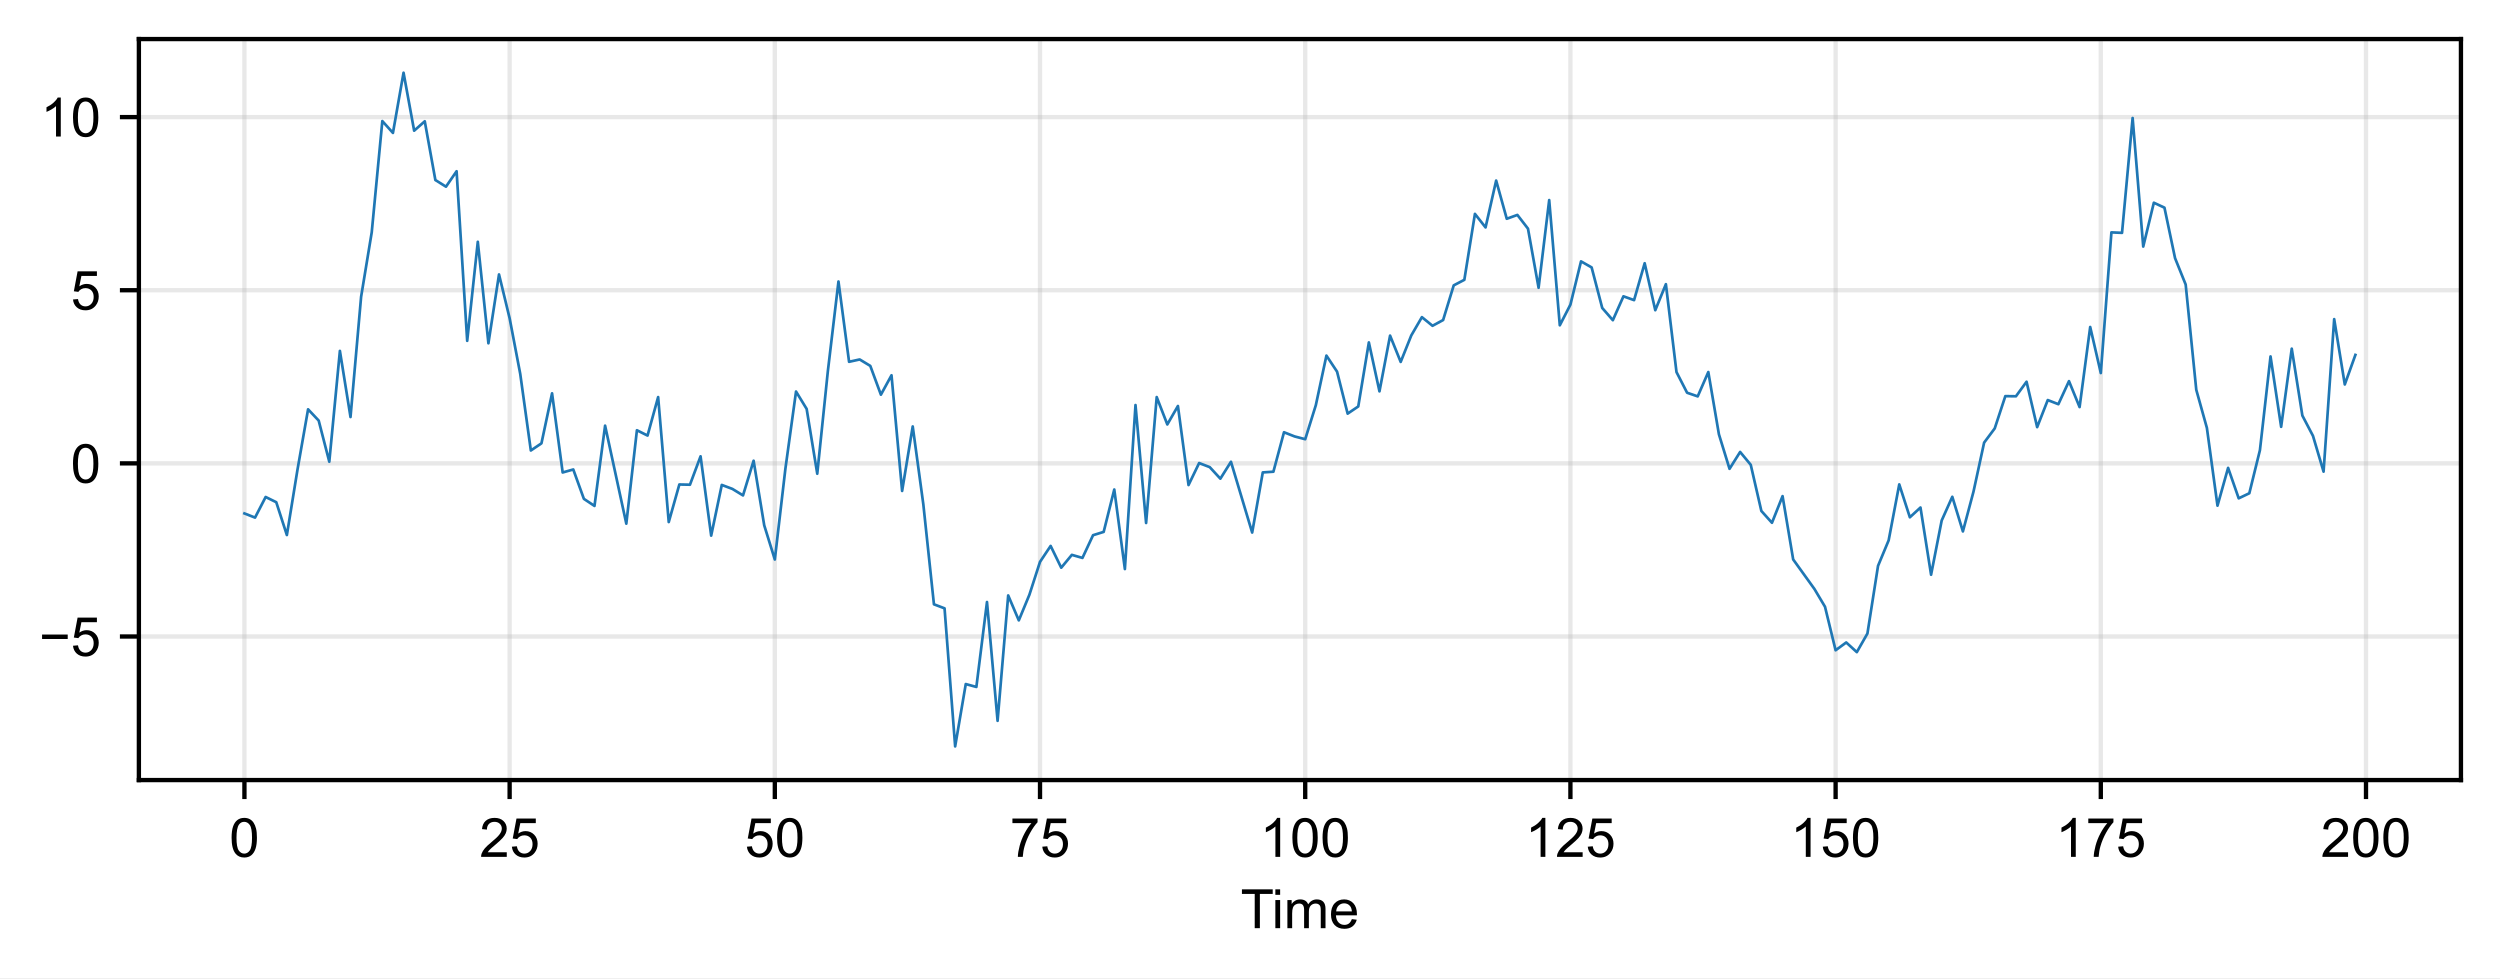
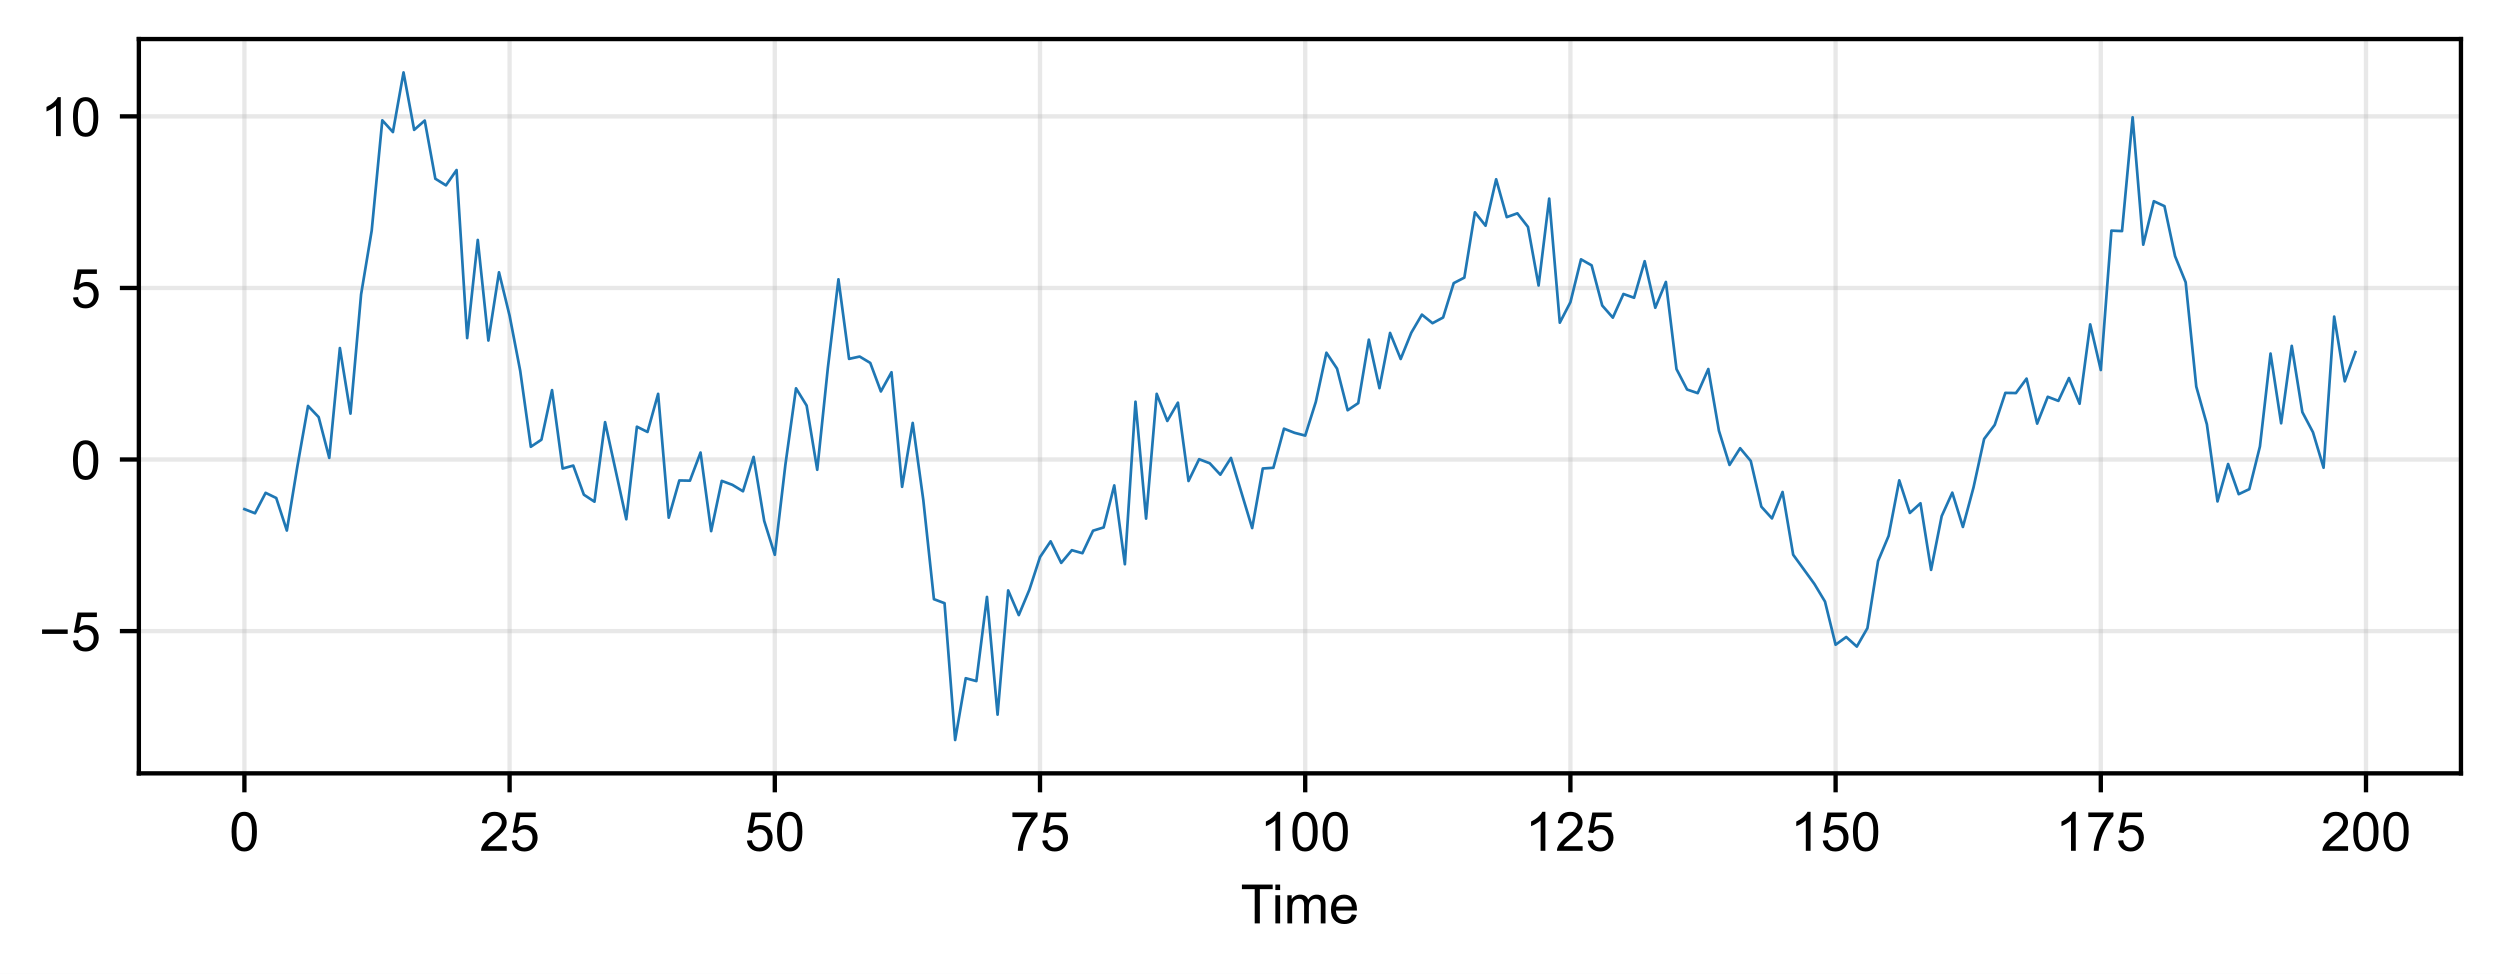
- <svg xmlns="http://www.w3.org/2000/svg" xmlns:xlink="http://www.w3.org/1999/xlink" width="460.858pt" height="180.291pt" viewBox="0 0 460.858 180.291" version="1.1">
+ <svg xmlns="http://www.w3.org/2000/svg" xmlns:xlink="http://www.w3.org/1999/xlink" width="460.952pt" height="179.561pt" viewBox="0 0 460.952 179.561" version="1.1">
  <defs>
    <style type="text/css">*{stroke-linejoin: round; stroke-linecap: butt}</style>
  </defs>
  <g id="figure_1">
    <g id="patch_1">
-       <path d="M 0 180.291  L 460.858 180.291  L 460.858 0  L 0 0  z " style="fill: #ffffff" />
+       <path d="M 0 179.561  L 460.952 179.561  L 460.952 0  L 0 0  z " style="fill: #ffffff" />
    </g>
    <g id="axes_1">
      <g id="patch_2">
-         <path d="M 25.602 143.8  L 453.658 143.8  L 453.658 7.2  L 25.602 7.2  z " style="fill: #ffffff" />
+         <path d="M 25.602 142.591  L 453.752 142.591  L 453.752 7.2  L 25.602 7.2  z " style="fill: #ffffff" />
      </g>
      <g id="matplotlib.axis_1">
        <g id="xtick_1">
          <g id="line2d_1">
-             <path d="M 45.059 143.8  L 45.059 7.2  " clip-path="url(#p4bcc35257b)" style="fill: none; stroke: #b0b0b0; stroke-opacity: 0.3; stroke-width: 0.8; stroke-linecap: square" />
+             <path d="M 45.063 142.591  L 45.063 7.2  " clip-path="url(#p15f706104f)" style="fill: none; stroke: #b0b0b0; stroke-opacity: 0.3; stroke-width: 0.8; stroke-linecap: square" />
          </g>
          <g id="line2d_2">
            <defs>
-               <path id="m9509c6ca4a" d="M 0 0  L 0 3.5  " style="stroke: #000000; stroke-width: 0.8" />
+               <path id="m36cb0bada7" d="M 0 0  L 0 3.5  " style="stroke: #000000; stroke-width: 0.8" />
            </defs>
            <g>
-               <use xlink:href="#m9509c6ca4a" x="45.059" y="143.8" style="stroke: #000000; stroke-width: 0.8" />
+               <use xlink:href="#m36cb0bada7" x="45.063" y="142.591" style="stroke: #000000; stroke-width: 0.8" />
            </g>
          </g>
          <g id="text_1">
-             <g transform="translate(42.2782 157.9578) scale(0.1 -0.1)">
-               <defs>
-                 <path id="ArialMT-30" d="M 266 2259  Q 266 3072 433 3567  Q 600 4063 929 4331  Q 1259 4600 1759 4600  Q 2128 4600 2406 4451  Q 2684 4303 2865 4023  Q 3047 3744 3150 3342  Q 3253 2941 3253 2259  Q 3253 1453 3087 958  Q 2922 463 2592 192  Q 2263 -78 1759 -78  Q 1097 -78 719 397  Q 266 969 266 2259  z M 844 2259  Q 844 1131 1108 757  Q 1372 384 1759 384  Q 2147 384 2411 759  Q 2675 1134 2675 2259  Q 2675 3391 2411 3762  Q 2147 4134 1753 4134  Q 1366 4134 1134 3806  Q 844 3388 844 2259  z " transform="scale(0.015625)" />
-               </defs>
-               <use xlink:href="#ArialMT-30" />
+             <g transform="translate(42.28246 156.8713) scale(0.1 -0.1)">
+               <defs>
+                 <path id="ArialMT-13" d="M 266 2259  Q 266 3072 433 3567  Q 600 4063 929 4331  Q 1259 4600 1759 4600  Q 2128 4600 2406 4451  Q 2684 4303 2865 4023  Q 3047 3744 3150 3342  Q 3253 2941 3253 2259  Q 3253 1453 3087 958  Q 2922 463 2592 192  Q 2263 -78 1759 -78  Q 1097 -78 719 397  Q 266 969 266 2259  z M 844 2259  Q 844 1131 1108 757  Q 1372 384 1759 384  Q 2147 384 2411 759  Q 2675 1134 2675 2259  Q 2675 3391 2411 3762  Q 2147 4134 1753 4134  Q 1366 4134 1134 3806  Q 844 3388 844 2259  z " transform="scale(0.015625)" />
+               </defs>
+               <use xlink:href="#ArialMT-13" />
            </g>
          </g>
        </g>
        <g id="xtick_2">
          <g id="line2d_3">
-             <path d="M 93.946 143.8  L 93.946 7.2  " clip-path="url(#p4bcc35257b)" style="fill: none; stroke: #b0b0b0; stroke-opacity: 0.3; stroke-width: 0.8; stroke-linecap: square" />
+             <path d="M 93.961 142.591  L 93.961 7.2  " clip-path="url(#p15f706104f)" style="fill: none; stroke: #b0b0b0; stroke-opacity: 0.3; stroke-width: 0.8; stroke-linecap: square" />
          </g>
          <g id="line2d_4">
            <g>
-               <use xlink:href="#m9509c6ca4a" x="93.946" y="143.8" style="stroke: #000000; stroke-width: 0.8" />
+               <use xlink:href="#m36cb0bada7" x="93.961" y="142.591" style="stroke: #000000; stroke-width: 0.8" />
            </g>
          </g>
          <g id="text_2">
-             <g transform="translate(88.38492 157.9578) scale(0.1 -0.1)">
-               <defs>
-                 <path id="ArialMT-32" d="M 3222 541  L 3222 0  L 194 0  Q 188 203 259 391  Q 375 700 629 1000  Q 884 1300 1366 1694  Q 2113 2306 2375 2664  Q 2638 3022 2638 3341  Q 2638 3675 2398 3904  Q 2159 4134 1775 4134  Q 1369 4134 1125 3890  Q 881 3647 878 3216  L 300 3275  Q 359 3922 746 4261  Q 1134 4600 1788 4600  Q 2447 4600 2831 4234  Q 3216 3869 3216 3328  Q 3216 3053 3103 2787  Q 2991 2522 2730 2228  Q 2469 1934 1863 1422  Q 1356 997 1212 845  Q 1069 694 975 541  L 3222 541  z " transform="scale(0.015625)" />
-                 <path id="ArialMT-35" d="M 266 1200  L 856 1250  Q 922 819 1161 601  Q 1400 384 1738 384  Q 2144 384 2425 690  Q 2706 997 2706 1503  Q 2706 1984 2436 2262  Q 2166 2541 1728 2541  Q 1456 2541 1237 2417  Q 1019 2294 894 2097  L 366 2166  L 809 4519  L 3088 4519  L 3088 3981  L 1259 3981  L 1013 2750  Q 1425 3038 1878 3038  Q 2478 3038 2890 2622  Q 3303 2206 3303 1553  Q 3303 931 2941 478  Q 2500 -78 1738 -78  Q 1113 -78 717 272  Q 322 622 266 1200  z " transform="scale(0.015625)" />
-               </defs>
-               <use xlink:href="#ArialMT-32" />
-               <use xlink:href="#ArialMT-35" transform="translate(55.61523 0)" />
+             <g transform="translate(88.39989 156.8713) scale(0.1 -0.1)">
+               <defs>
+                 <path id="ArialMT-15" d="M 3222 541  L 3222 0  L 194 0  Q 188 203 259 391  Q 375 700 629 1000  Q 884 1300 1366 1694  Q 2113 2306 2375 2664  Q 2638 3022 2638 3341  Q 2638 3675 2398 3904  Q 2159 4134 1775 4134  Q 1369 4134 1125 3890  Q 881 3647 878 3216  L 300 3275  Q 359 3922 746 4261  Q 1134 4600 1788 4600  Q 2447 4600 2831 4234  Q 3216 3869 3216 3328  Q 3216 3053 3103 2787  Q 2991 2522 2730 2228  Q 2469 1934 1863 1422  Q 1356 997 1212 845  Q 1069 694 975 541  L 3222 541  z " transform="scale(0.015625)" />
+                 <path id="ArialMT-18" d="M 266 1200  L 856 1250  Q 922 819 1161 601  Q 1400 384 1738 384  Q 2144 384 2425 690  Q 2706 997 2706 1503  Q 2706 1984 2436 2262  Q 2166 2541 1728 2541  Q 1456 2541 1237 2417  Q 1019 2294 894 2097  L 366 2166  L 809 4519  L 3088 4519  L 3088 3981  L 1259 3981  L 1013 2750  Q 1425 3038 1878 3038  Q 2478 3038 2890 2622  Q 3303 2206 3303 1553  Q 3303 931 2941 478  Q 2500 -78 1738 -78  Q 1113 -78 717 272  Q 322 622 266 1200  z " transform="scale(0.015625)" />
+               </defs>
+               <use xlink:href="#ArialMT-15" />
+               <use xlink:href="#ArialMT-18" transform="translate(55.60938 0)" />
            </g>
          </g>
        </g>
        <g id="xtick_3">
          <g id="line2d_5">
-             <path d="M 142.833 143.8  L 142.833 7.2  " clip-path="url(#p4bcc35257b)" style="fill: none; stroke: #b0b0b0; stroke-opacity: 0.3; stroke-width: 0.8; stroke-linecap: square" />
+             <path d="M 142.859 142.591  L 142.859 7.2  " clip-path="url(#p15f706104f)" style="fill: none; stroke: #b0b0b0; stroke-opacity: 0.3; stroke-width: 0.8; stroke-linecap: square" />
          </g>
          <g id="line2d_6">
            <g>
-               <use xlink:href="#m9509c6ca4a" x="142.833" y="143.8" style="stroke: #000000; stroke-width: 0.8" />
+               <use xlink:href="#m36cb0bada7" x="142.859" y="142.591" style="stroke: #000000; stroke-width: 0.8" />
            </g>
          </g>
          <g id="text_3">
-             <g transform="translate(137.2721 157.9578) scale(0.1 -0.1)">
-               <use xlink:href="#ArialMT-35" />
-               <use xlink:href="#ArialMT-30" transform="translate(55.61523 0)" />
+             <g transform="translate(137.2978 156.8713) scale(0.1 -0.1)">
+               <use xlink:href="#ArialMT-18" />
+               <use xlink:href="#ArialMT-13" transform="translate(55.60938 0)" />
            </g>
          </g>
        </g>
        <g id="xtick_4">
          <g id="line2d_7">
-             <path d="M 191.72 143.8  L 191.72 7.2  " clip-path="url(#p4bcc35257b)" style="fill: none; stroke: #b0b0b0; stroke-opacity: 0.3; stroke-width: 0.8; stroke-linecap: square" />
+             <path d="M 191.757 142.591  L 191.757 7.2  " clip-path="url(#p15f706104f)" style="fill: none; stroke: #b0b0b0; stroke-opacity: 0.3; stroke-width: 0.8; stroke-linecap: square" />
          </g>
          <g id="line2d_8">
            <g>
-               <use xlink:href="#m9509c6ca4a" x="191.72" y="143.8" style="stroke: #000000; stroke-width: 0.8" />
+               <use xlink:href="#m36cb0bada7" x="191.757" y="142.591" style="stroke: #000000; stroke-width: 0.8" />
            </g>
          </g>
          <g id="text_4">
-             <g transform="translate(186.1593 157.9578) scale(0.1 -0.1)">
-               <defs>
-                 <path id="ArialMT-37" d="M 303 3981  L 303 4522  L 3269 4522  L 3269 4084  Q 2831 3619 2401 2847  Q 1972 2075 1738 1259  Q 1569 684 1522 0  L 944 0  Q 953 541 1156 1306  Q 1359 2072 1739 2783  Q 2119 3494 2547 3981  L 303 3981  z " transform="scale(0.015625)" />
-               </defs>
-               <use xlink:href="#ArialMT-37" />
-               <use xlink:href="#ArialMT-35" transform="translate(55.61523 0)" />
+             <g transform="translate(186.1957 156.8713) scale(0.1 -0.1)">
+               <defs>
+                 <path id="ArialMT-1a" d="M 303 3981  L 303 4522  L 3269 4522  L 3269 4084  Q 2831 3619 2401 2847  Q 1972 2075 1738 1259  Q 1569 684 1522 0  L 944 0  Q 953 541 1156 1306  Q 1359 2072 1739 2783  Q 2119 3494 2547 3981  L 303 3981  z " transform="scale(0.015625)" />
+               </defs>
+               <use xlink:href="#ArialMT-1a" />
+               <use xlink:href="#ArialMT-18" transform="translate(55.60938 0)" />
            </g>
          </g>
        </g>
        <g id="xtick_5">
          <g id="line2d_9">
-             <path d="M 240.607 143.8  L 240.607 7.2  " clip-path="url(#p4bcc35257b)" style="fill: none; stroke: #b0b0b0; stroke-opacity: 0.3; stroke-width: 0.8; stroke-linecap: square" />
+             <path d="M 240.655 142.591  L 240.655 7.2  " clip-path="url(#p15f706104f)" style="fill: none; stroke: #b0b0b0; stroke-opacity: 0.3; stroke-width: 0.8; stroke-linecap: square" />
          </g>
          <g id="line2d_10">
            <g>
-               <use xlink:href="#m9509c6ca4a" x="240.607" y="143.8" style="stroke: #000000; stroke-width: 0.8" />
+               <use xlink:href="#m36cb0bada7" x="240.655" y="142.591" style="stroke: #000000; stroke-width: 0.8" />
            </g>
          </g>
          <g id="text_5">
-             <g transform="translate(232.266 157.9578) scale(0.1 -0.1)">
-               <defs>
-                 <path id="ArialMT-31" d="M 2384 0  L 1822 0  L 1822 3584  Q 1619 3391 1289 3197  Q 959 3003 697 2906  L 697 3450  Q 1169 3672 1522 3987  Q 1875 4303 2022 4600  L 2384 4600  L 2384 0  z " transform="scale(0.015625)" />
-               </defs>
-               <use xlink:href="#ArialMT-31" />
-               <use xlink:href="#ArialMT-30" transform="translate(55.61523 0)" />
-               <use xlink:href="#ArialMT-30" transform="translate(111.2305 0)" />
+             <g transform="translate(232.3131 156.8713) scale(0.1 -0.1)">
+               <defs>
+                 <path id="ArialMT-14" d="M 2384 0  L 1822 0  L 1822 3584  Q 1619 3391 1289 3197  Q 959 3003 697 2906  L 697 3450  Q 1169 3672 1522 3987  Q 1875 4303 2022 4600  L 2384 4600  L 2384 0  z " transform="scale(0.015625)" />
+               </defs>
+               <use xlink:href="#ArialMT-14" />
+               <use xlink:href="#ArialMT-13" transform="translate(55.60938 0)" />
+               <use xlink:href="#ArialMT-13" transform="translate(111.2188 0)" />
            </g>
          </g>
        </g>
        <g id="xtick_6">
          <g id="line2d_11">
-             <path d="M 289.495 143.8  L 289.495 7.2  " clip-path="url(#p4bcc35257b)" style="fill: none; stroke: #b0b0b0; stroke-opacity: 0.3; stroke-width: 0.8; stroke-linecap: square" />
+             <path d="M 289.552 142.591  L 289.552 7.2  " clip-path="url(#p15f706104f)" style="fill: none; stroke: #b0b0b0; stroke-opacity: 0.3; stroke-width: 0.8; stroke-linecap: square" />
          </g>
          <g id="line2d_12">
            <g>
-               <use xlink:href="#m9509c6ca4a" x="289.495" y="143.8" style="stroke: #000000; stroke-width: 0.8" />
+               <use xlink:href="#m36cb0bada7" x="289.552" y="142.591" style="stroke: #000000; stroke-width: 0.8" />
            </g>
          </g>
          <g id="text_6">
-             <g transform="translate(281.1532 157.9578) scale(0.1 -0.1)">
-               <use xlink:href="#ArialMT-31" />
-               <use xlink:href="#ArialMT-32" transform="translate(55.61523 0)" />
-               <use xlink:href="#ArialMT-35" transform="translate(111.2305 0)" />
+             <g transform="translate(281.211 156.8713) scale(0.1 -0.1)">
+               <use xlink:href="#ArialMT-14" />
+               <use xlink:href="#ArialMT-15" transform="translate(55.60938 0)" />
+               <use xlink:href="#ArialMT-18" transform="translate(111.2188 0)" />
            </g>
          </g>
        </g>
        <g id="xtick_7">
          <g id="line2d_13">
-             <path d="M 338.382 143.8  L 338.382 7.2  " clip-path="url(#p4bcc35257b)" style="fill: none; stroke: #b0b0b0; stroke-opacity: 0.3; stroke-width: 0.8; stroke-linecap: square" />
+             <path d="M 338.45 142.591  L 338.45 7.2  " clip-path="url(#p15f706104f)" style="fill: none; stroke: #b0b0b0; stroke-opacity: 0.3; stroke-width: 0.8; stroke-linecap: square" />
          </g>
          <g id="line2d_14">
            <g>
-               <use xlink:href="#m9509c6ca4a" x="338.382" y="143.8" style="stroke: #000000; stroke-width: 0.8" />
+               <use xlink:href="#m36cb0bada7" x="338.45" y="142.591" style="stroke: #000000; stroke-width: 0.8" />
            </g>
          </g>
          <g id="text_7">
-             <g transform="translate(330.0404 157.9578) scale(0.1 -0.1)">
-               <use xlink:href="#ArialMT-31" />
-               <use xlink:href="#ArialMT-35" transform="translate(55.61523 0)" />
-               <use xlink:href="#ArialMT-30" transform="translate(111.2305 0)" />
+             <g transform="translate(330.1089 156.8713) scale(0.1 -0.1)">
+               <use xlink:href="#ArialMT-14" />
+               <use xlink:href="#ArialMT-18" transform="translate(55.60938 0)" />
+               <use xlink:href="#ArialMT-13" transform="translate(111.2188 0)" />
            </g>
          </g>
        </g>
        <g id="xtick_8">
          <g id="line2d_15">
-             <path d="M 387.269 143.8  L 387.269 7.2  " clip-path="url(#p4bcc35257b)" style="fill: none; stroke: #b0b0b0; stroke-opacity: 0.3; stroke-width: 0.8; stroke-linecap: square" />
+             <path d="M 387.348 142.591  L 387.348 7.2  " clip-path="url(#p15f706104f)" style="fill: none; stroke: #b0b0b0; stroke-opacity: 0.3; stroke-width: 0.8; stroke-linecap: square" />
          </g>
          <g id="line2d_16">
            <g>
-               <use xlink:href="#m9509c6ca4a" x="387.269" y="143.8" style="stroke: #000000; stroke-width: 0.8" />
+               <use xlink:href="#m36cb0bada7" x="387.348" y="142.591" style="stroke: #000000; stroke-width: 0.8" />
            </g>
          </g>
          <g id="text_8">
-             <g transform="translate(378.9276 157.9578) scale(0.1 -0.1)">
-               <use xlink:href="#ArialMT-31" />
-               <use xlink:href="#ArialMT-37" transform="translate(55.61523 0)" />
-               <use xlink:href="#ArialMT-35" transform="translate(111.2305 0)" />
+             <g transform="translate(379.0068 156.8713) scale(0.1 -0.1)">
+               <use xlink:href="#ArialMT-14" />
+               <use xlink:href="#ArialMT-1a" transform="translate(55.60938 0)" />
+               <use xlink:href="#ArialMT-18" transform="translate(111.2188 0)" />
            </g>
          </g>
        </g>
        <g id="xtick_9">
          <g id="line2d_17">
-             <path d="M 436.156 143.8  L 436.156 7.2  " clip-path="url(#p4bcc35257b)" style="fill: none; stroke: #b0b0b0; stroke-opacity: 0.3; stroke-width: 0.8; stroke-linecap: square" />
+             <path d="M 436.246 142.591  L 436.246 7.2  " clip-path="url(#p15f706104f)" style="fill: none; stroke: #b0b0b0; stroke-opacity: 0.3; stroke-width: 0.8; stroke-linecap: square" />
          </g>
          <g id="line2d_18">
            <g>
-               <use xlink:href="#m9509c6ca4a" x="436.156" y="143.8" style="stroke: #000000; stroke-width: 0.8" />
+               <use xlink:href="#m36cb0bada7" x="436.246" y="142.591" style="stroke: #000000; stroke-width: 0.8" />
            </g>
          </g>
          <g id="text_9">
-             <g transform="translate(427.8148 157.9578) scale(0.1 -0.1)">
-               <use xlink:href="#ArialMT-32" />
-               <use xlink:href="#ArialMT-30" transform="translate(55.61523 0)" />
-               <use xlink:href="#ArialMT-30" transform="translate(111.2305 0)" />
+             <g transform="translate(427.9047 156.8713) scale(0.1 -0.1)">
+               <use xlink:href="#ArialMT-15" />
+               <use xlink:href="#ArialMT-13" transform="translate(55.60938 0)" />
+               <use xlink:href="#ArialMT-13" transform="translate(111.2188 0)" />
            </g>
          </g>
        </g>
        <g id="text_10">
-           <g transform="translate(228.707 171.1031) scale(0.1 -0.1)">
+           <g transform="translate(228.7516 170.2561) scale(0.1 -0.1)">
            <defs>
-               <path id="ArialMT-54" d="M 1659 0  L 1659 4041  L 150 4041  L 150 4581  L 3781 4581  L 3781 4041  L 2266 4041  L 2266 0  L 1659 0  z " transform="scale(0.015625)" />
-               <path id="ArialMT-69" d="M 425 3934  L 425 4581  L 988 4581  L 988 3934  L 425 3934  z M 425 0  L 425 3319  L 988 3319  L 988 0  L 425 0  z " transform="scale(0.015625)" />
-               <path id="ArialMT-6d" d="M 422 0  L 422 3319  L 925 3319  L 925 2853  Q 1081 3097 1340 3245  Q 1600 3394 1931 3394  Q 2300 3394 2536 3241  Q 2772 3088 2869 2813  Q 3263 3394 3894 3394  Q 4388 3394 4653 3120  Q 4919 2847 4919 2278  L 4919 0  L 4359 0  L 4359 2091  Q 4359 2428 4304 2576  Q 4250 2725 4106 2815  Q 3963 2906 3769 2906  Q 3419 2906 3187 2673  Q 2956 2441 2956 1928  L 2956 0  L 2394 0  L 2394 2156  Q 2394 2531 2256 2718  Q 2119 2906 1806 2906  Q 1569 2906 1367 2781  Q 1166 2656 1075 2415  Q 984 2175 984 1722  L 984 0  L 422 0  z " transform="scale(0.015625)" />
-               <path id="ArialMT-65" d="M 2694 1069  L 3275 997  Q 3138 488 2766 206  Q 2394 -75 1816 -75  Q 1088 -75 661 373  Q 234 822 234 1631  Q 234 2469 665 2931  Q 1097 3394 1784 3394  Q 2450 3394 2872 2941  Q 3294 2488 3294 1666  Q 3294 1616 3291 1516  L 816 1516  Q 847 969 1125 678  Q 1403 388 1819 388  Q 2128 388 2347 550  Q 2566 713 2694 1069  z M 847 1978  L 2700 1978  Q 2663 2397 2488 2606  Q 2219 2931 1791 2931  Q 1403 2931 1139 2672  Q 875 2413 847 1978  z " transform="scale(0.015625)" />
+               <path id="ArialMT-37" d="M 1659 0  L 1659 4041  L 150 4041  L 150 4581  L 3781 4581  L 3781 4041  L 2266 4041  L 2266 0  L 1659 0  z " transform="scale(0.015625)" />
+               <path id="ArialMT-4c" d="M 425 3934  L 425 4581  L 988 4581  L 988 3934  L 425 3934  z M 425 0  L 425 3319  L 988 3319  L 988 0  L 425 0  z " transform="scale(0.015625)" />
+               <path id="ArialMT-50" d="M 422 0  L 422 3319  L 925 3319  L 925 2853  Q 1081 3097 1340 3245  Q 1600 3394 1931 3394  Q 2300 3394 2536 3241  Q 2772 3088 2869 2813  Q 3263 3394 3894 3394  Q 4388 3394 4653 3120  Q 4919 2847 4919 2278  L 4919 0  L 4359 0  L 4359 2091  Q 4359 2428 4304 2576  Q 4250 2725 4106 2815  Q 3963 2906 3769 2906  Q 3419 2906 3187 2673  Q 2956 2441 2956 1928  L 2956 0  L 2394 0  L 2394 2156  Q 2394 2531 2256 2718  Q 2119 2906 1806 2906  Q 1569 2906 1367 2781  Q 1166 2656 1075 2415  Q 984 2175 984 1722  L 984 0  L 422 0  z " transform="scale(0.015625)" />
+               <path id="ArialMT-48" d="M 2694 1069  L 3275 997  Q 3138 488 2766 206  Q 2394 -75 1816 -75  Q 1088 -75 661 373  Q 234 822 234 1631  Q 234 2469 665 2931  Q 1097 3394 1784 3394  Q 2450 3394 2872 2941  Q 3294 2488 3294 1666  Q 3294 1616 3291 1516  L 816 1516  Q 847 969 1125 678  Q 1403 388 1819 388  Q 2128 388 2347 550  Q 2566 713 2694 1069  z M 847 1978  L 2700 1978  Q 2663 2397 2488 2606  Q 2219 2931 1791 2931  Q 1403 2931 1139 2672  Q 875 2413 847 1978  z " transform="scale(0.015625)" />
            </defs>
-             <use xlink:href="#ArialMT-54" />
-             <use xlink:href="#ArialMT-69" transform="translate(57.33398 0)" />
-             <use xlink:href="#ArialMT-6d" transform="translate(79.55078 0)" />
-             <use xlink:href="#ArialMT-65" transform="translate(162.8516 0)" />
+             <use xlink:href="#ArialMT-37" />
+             <use xlink:href="#ArialMT-4c" transform="translate(57.375 0)" />
+             <use xlink:href="#ArialMT-50" transform="translate(79.59375 0)" />
+             <use xlink:href="#ArialMT-48" transform="translate(162.8906 0)" />
          </g>
        </g>
      </g>
      <g id="matplotlib.axis_2">
        <g id="ytick_1">
          <g id="line2d_19">
-             <path d="M 25.602 117.335  L 453.658 117.335  " clip-path="url(#p4bcc35257b)" style="fill: none; stroke: #b0b0b0; stroke-opacity: 0.3; stroke-width: 0.8; stroke-linecap: square" />
+             <path d="M 25.602 116.36  L 453.752 116.36  " clip-path="url(#p15f706104f)" style="fill: none; stroke: #b0b0b0; stroke-opacity: 0.3; stroke-width: 0.8; stroke-linecap: square" />
          </g>
          <g id="line2d_20">
            <defs>
-               <path id="m17bafd9aaf" d="M 0 0  L -3.5 0  " style="stroke: #000000; stroke-width: 0.8" />
+               <path id="m2ab0711ae2" d="M 0 0  L -3.5 0  " style="stroke: #000000; stroke-width: 0.8" />
            </defs>
            <g>
-               <use xlink:href="#m17bafd9aaf" x="25.602" y="117.335" style="stroke: #000000; stroke-width: 0.8" />
+               <use xlink:href="#m2ab0711ae2" x="25.602" y="116.36" style="stroke: #000000; stroke-width: 0.8" />
            </g>
          </g>
          <g id="text_11">
-             <g transform="translate(7.2 120.9136) scale(0.1 -0.1)">
-               <defs>
-                 <path id="ArialMT-2212" d="M 3381 1997  L 356 1997  L 356 2522  L 3381 2522  L 3381 1997  z " transform="scale(0.015625)" />
-               </defs>
-               <use xlink:href="#ArialMT-2212" />
-               <use xlink:href="#ArialMT-35" transform="translate(58.39844 0)" />
+             <g transform="translate(7.2 120) scale(0.1 -0.1)">
+               <defs>
+                 <path id="ArialMT-ed" d="M 3381 1997  L 356 1997  L 356 2522  L 3381 2522  L 3381 1997  z " transform="scale(0.015625)" />
+               </defs>
+               <use xlink:href="#ArialMT-ed" />
+               <use xlink:href="#ArialMT-18" transform="translate(58.40625 0)" />
            </g>
          </g>
        </g>
        <g id="ytick_2">
          <g id="line2d_21">
-             <path d="M 25.602 85.419  L 453.658 85.419  " clip-path="url(#p4bcc35257b)" style="fill: none; stroke: #b0b0b0; stroke-opacity: 0.3; stroke-width: 0.8; stroke-linecap: square" />
+             <path d="M 25.602 84.726  L 453.752 84.726  " clip-path="url(#p15f706104f)" style="fill: none; stroke: #b0b0b0; stroke-opacity: 0.3; stroke-width: 0.8; stroke-linecap: square" />
          </g>
          <g id="line2d_22">
            <g>
-               <use xlink:href="#m17bafd9aaf" x="25.602" y="85.419" style="stroke: #000000; stroke-width: 0.8" />
+               <use xlink:href="#m2ab0711ae2" x="25.602" y="84.726" style="stroke: #000000; stroke-width: 0.8" />
            </g>
          </g>
          <g id="text_12">
-             <g transform="translate(13.04063 88.99767) scale(0.1 -0.1)">
-               <use xlink:href="#ArialMT-30" />
+             <g transform="translate(13.04063 88.36662) scale(0.1 -0.1)">
+               <use xlink:href="#ArialMT-13" />
            </g>
          </g>
        </g>
        <g id="ytick_3">
          <g id="line2d_23">
-             <path d="M 25.602 53.503  L 453.658 53.503  " clip-path="url(#p4bcc35257b)" style="fill: none; stroke: #b0b0b0; stroke-opacity: 0.3; stroke-width: 0.8; stroke-linecap: square" />
+             <path d="M 25.602 53.093  L 453.752 53.093  " clip-path="url(#p15f706104f)" style="fill: none; stroke: #b0b0b0; stroke-opacity: 0.3; stroke-width: 0.8; stroke-linecap: square" />
          </g>
          <g id="line2d_24">
            <g>
-               <use xlink:href="#m17bafd9aaf" x="25.602" y="53.503" style="stroke: #000000; stroke-width: 0.8" />
+               <use xlink:href="#m2ab0711ae2" x="25.602" y="53.093" style="stroke: #000000; stroke-width: 0.8" />
            </g>
          </g>
          <g id="text_13">
-             <g transform="translate(13.04063 57.08178) scale(0.1 -0.1)">
-               <use xlink:href="#ArialMT-35" />
+             <g transform="translate(13.04063 56.7332) scale(0.1 -0.1)">
+               <use xlink:href="#ArialMT-18" />
            </g>
          </g>
        </g>
        <g id="ytick_4">
          <g id="line2d_25">
-             <path d="M 25.602 21.587  L 453.658 21.587  " clip-path="url(#p4bcc35257b)" style="fill: none; stroke: #b0b0b0; stroke-opacity: 0.3; stroke-width: 0.8; stroke-linecap: square" />
+             <path d="M 25.602 21.46  L 453.752 21.46  " clip-path="url(#p15f706104f)" style="fill: none; stroke: #b0b0b0; stroke-opacity: 0.3; stroke-width: 0.8; stroke-linecap: square" />
          </g>
          <g id="line2d_26">
            <g>
-               <use xlink:href="#m17bafd9aaf" x="25.602" y="21.587" style="stroke: #000000; stroke-width: 0.8" />
+               <use xlink:href="#m2ab0711ae2" x="25.602" y="21.46" style="stroke: #000000; stroke-width: 0.8" />
            </g>
          </g>
          <g id="text_14">
-             <g transform="translate(7.479687 25.16589) scale(0.1 -0.1)">
-               <use xlink:href="#ArialMT-31" />
-               <use xlink:href="#ArialMT-30" transform="translate(55.61523 0)" />
+             <g transform="translate(7.479688 25.09979) scale(0.1 -0.1)">
+               <use xlink:href="#ArialMT-14" />
+               <use xlink:href="#ArialMT-13" transform="translate(55.60938 0)" />
            </g>
          </g>
        </g>
      </g>
      <g id="line2d_27">
-         <path d="M 45.059 94.648  L 47.014 95.416  L 48.97 91.617  L 50.925 92.577  L 52.881 98.629  L 54.836 86.595  L 56.792 75.455  L 58.747 77.53  L 60.703 85.112  L 62.658 64.687  L 64.614 76.875  L 66.569 54.702  L 68.525 42.829  L 70.48 22.321  L 72.435 24.501  L 74.391 13.409  L 76.346 24.091  L 78.302 22.361  L 80.257 33.188  L 82.213 34.414  L 84.168 31.568  L 86.124 62.827  L 88.079 44.575  L 90.035 63.281  L 91.99 50.592  L 93.946 58.673  L 95.901 68.919  L 97.857 83.046  L 99.812 81.729  L 101.768 72.51  L 103.723 87.097  L 105.679 86.545  L 107.634 91.961  L 109.59 93.264  L 111.545 78.47  L 115.456 96.532  L 117.412 79.314  L 119.367 80.291  L 121.323 73.202  L 123.278 96.236  L 125.234 89.312  L 127.189 89.352  L 129.145 84.121  L 131.1 98.739  L 133.056 89.394  L 135.011 90.128  L 136.967 91.327  L 138.922 84.933  L 140.878 96.835  L 142.833 103.141  L 144.789 86.349  L 146.744 72.177  L 148.7 75.383  L 150.655 87.325  L 152.61 68.407  L 154.566 51.895  L 156.521 66.695  L 158.477 66.264  L 160.432 67.449  L 162.388 72.756  L 164.343 69.183  L 166.299 90.498  L 168.254 78.616  L 170.21 92.977  L 172.165 111.399  L 174.121 112.144  L 176.076 137.591  L 178.032 126.103  L 179.987 126.634  L 181.943 110.981  L 183.898 132.876  L 185.854 109.767  L 187.809 114.358  L 189.765 109.633  L 191.72 103.573  L 193.676 100.64  L 195.631 104.65  L 197.587 102.286  L 199.542 102.846  L 201.498 98.66  L 203.453 98.051  L 205.409 90.238  L 207.364 104.898  L 209.32 74.669  L 211.275 96.407  L 213.231 73.201  L 215.186 78.243  L 217.142 74.845  L 219.097 89.414  L 221.053 85.36  L 223.008 86.113  L 224.964 88.241  L 226.919 85.125  L 230.83 98.17  L 232.785 87.087  L 234.741 86.956  L 236.696 79.684  L 238.652 80.454  L 240.607 80.965  L 242.563 74.697  L 244.518 65.555  L 246.474 68.508  L 248.429 76.251  L 250.385 74.927  L 252.34 63.125  L 254.296 72.142  L 256.251 61.871  L 258.207 66.714  L 260.162 61.832  L 262.118 58.464  L 264.073 60.058  L 266.029 58.996  L 267.984 52.605  L 269.94 51.584  L 271.895 39.43  L 273.851 41.924  L 275.806 33.288  L 277.762 40.327  L 279.717 39.621  L 281.673 42.152  L 283.628 53.046  L 285.584 36.886  L 287.539 59.965  L 289.495 56.16  L 291.45 48.182  L 293.406 49.3  L 295.361 56.773  L 297.317 59.025  L 299.272 54.625  L 301.228 55.327  L 303.183 48.526  L 305.139 57.184  L 307.094 52.388  L 309.05 68.591  L 311.005 72.399  L 312.96 73.069  L 314.916 68.584  L 316.871 80.064  L 318.827 86.424  L 320.782 83.315  L 322.738 85.686  L 324.693 94.191  L 326.649 96.37  L 328.604 91.46  L 330.56 103.132  L 334.471 108.567  L 336.426 111.848  L 338.382 119.871  L 340.337 118.435  L 342.293 120.216  L 344.248 116.782  L 346.204 104.311  L 348.159 99.613  L 350.115 89.294  L 352.07 95.359  L 354.026 93.559  L 355.981 105.945  L 357.937 95.949  L 359.892 91.583  L 361.848 97.962  L 363.803 90.617  L 365.759 81.594  L 367.714 78.974  L 369.67 73.026  L 371.625 73.052  L 373.581 70.371  L 375.536 78.738  L 377.492 73.751  L 379.447 74.511  L 381.403 70.263  L 383.358 75.043  L 385.314 60.281  L 387.269 68.766  L 389.224 42.839  L 391.18 42.923  L 393.135 21.754  L 395.091 45.452  L 397.046 37.371  L 399.002 38.282  L 400.957 47.59  L 402.913 52.45  L 404.868 71.861  L 406.824 78.877  L 408.779 93.214  L 410.735 86.25  L 412.69 91.865  L 414.646 90.93  L 416.601 82.992  L 418.557 65.709  L 420.512 78.68  L 422.468 64.277  L 424.423 76.603  L 426.379 80.347  L 428.334 86.942  L 430.29 58.833  L 432.245 70.872  L 434.201 65.426  L 434.201 65.426  " clip-path="url(#p4bcc35257b)" style="fill: none; stroke: #1f77b4; stroke-width: 0.5; stroke-linecap: square" />
+         <path d="M 45.063 93.874  L 47.019 94.635  L 48.975 90.87  L 50.931 91.821  L 52.887 97.82  L 54.843 85.892  L 56.798 74.851  L 58.754 76.908  L 60.71 84.423  L 62.666 64.178  L 64.622 76.259  L 66.578 54.282  L 68.534 42.514  L 70.49 22.187  L 72.446 24.348  L 74.402 13.354  L 76.358 23.942  L 78.313 22.227  L 80.269 32.958  L 82.225 34.173  L 84.181 31.352  L 86.137 62.335  L 88.093 44.244  L 90.049 62.785  L 92.005 50.208  L 93.961 58.217  L 95.917 68.373  L 97.873 82.375  L 99.829 81.07  L 101.784 71.932  L 103.74 86.389  L 105.696 85.842  L 107.652 91.211  L 109.608 92.503  L 111.564 77.839  L 115.476 95.741  L 117.432 78.676  L 119.388 79.644  L 121.344 72.618  L 123.3 95.448  L 125.255 88.586  L 127.211 88.625  L 129.167 83.44  L 131.123 97.929  L 133.079 88.666  L 135.035 89.394  L 136.991 90.582  L 138.947 84.245  L 140.903 96.041  L 142.859 102.292  L 144.815 85.649  L 146.771 71.602  L 148.726 74.78  L 150.682 86.616  L 152.638 67.865  L 154.594 51.499  L 156.55 66.169  L 158.506 65.741  L 160.462 66.916  L 162.418 72.176  L 164.374 68.634  L 166.33 89.761  L 168.286 77.984  L 170.242 92.218  L 172.197 110.477  L 174.153 111.215  L 176.109 136.437  L 178.065 125.051  L 180.021 125.577  L 181.977 110.063  L 183.933 131.764  L 185.889 108.859  L 187.845 113.41  L 189.801 108.726  L 191.757 102.72  L 193.713 99.813  L 195.668 103.787  L 197.624 101.444  L 199.58 101.999  L 201.536 97.85  L 203.492 97.247  L 205.448 89.503  L 207.404 104.033  L 209.36 74.072  L 211.316 95.618  L 213.272 72.617  L 215.228 77.614  L 217.184 74.246  L 219.139 88.687  L 221.095 84.668  L 223.051 85.415  L 225.007 87.523  L 226.963 84.435  L 230.875 97.365  L 232.831 86.38  L 234.787 86.25  L 236.743 79.042  L 238.699 79.805  L 240.655 80.313  L 242.61 74.1  L 244.566 65.038  L 246.522 67.966  L 248.478 75.64  L 250.434 74.328  L 252.39 62.63  L 254.346 71.568  L 256.302 61.387  L 258.258 66.188  L 260.214 61.349  L 262.17 58.01  L 264.126 59.59  L 266.081 58.538  L 268.037 52.203  L 269.993 51.191  L 271.949 39.145  L 273.905 41.616  L 275.861 33.057  L 277.817 40.034  L 279.773 39.334  L 281.729 41.842  L 283.685 52.64  L 285.641 36.624  L 287.597 59.498  L 289.552 55.726  L 291.508 47.819  L 293.464 48.927  L 295.42 56.334  L 297.376 58.566  L 299.332 54.206  L 301.288 54.901  L 303.244 48.16  L 305.2 56.741  L 307.156 51.988  L 309.112 68.048  L 311.067 71.822  L 313.023 72.486  L 314.979 68.041  L 316.935 79.419  L 318.891 85.723  L 320.847 82.642  L 322.803 84.991  L 324.759 93.421  L 326.715 95.581  L 328.671 90.714  L 330.627 102.283  L 334.538 107.669  L 336.494 110.922  L 338.45 118.874  L 340.406 117.45  L 342.362 119.215  L 344.318 115.812  L 346.274 103.452  L 348.23 98.795  L 350.186 88.567  L 352.142 94.579  L 354.098 92.794  L 356.054 105.071  L 358.009 95.163  L 359.965 90.836  L 361.921 97.159  L 363.877 89.878  L 365.833 80.935  L 367.789 78.339  L 369.745 72.443  L 371.701 72.469  L 373.657 69.812  L 375.613 78.104  L 377.569 73.162  L 379.525 73.916  L 381.48 69.705  L 383.436 74.443  L 385.392 59.811  L 387.348 68.221  L 389.304 42.523  L 391.26 42.607  L 393.216 21.626  L 395.172 45.113  L 397.128 37.104  L 399.084 38.007  L 401.04 47.233  L 402.996 52.05  L 404.951 71.289  L 406.907 78.243  L 408.863 92.452  L 410.819 85.551  L 412.775 91.116  L 414.731 90.189  L 416.687 82.321  L 418.643 65.191  L 420.599 78.047  L 422.555 63.772  L 424.511 75.989  L 426.467 79.7  L 428.422 86.236  L 430.378 58.376  L 432.334 70.309  L 434.29 64.91  L 434.29 64.91  " clip-path="url(#p15f706104f)" style="fill: none; stroke: #1f77b4; stroke-width: 0.5; stroke-linecap: square" />
      </g>
      <g id="patch_3">
-         <path d="M 25.602 143.8  L 25.602 7.2  " style="fill: none; stroke: #000000; stroke-width: 0.8; stroke-linejoin: miter; stroke-linecap: square" />
+         <path d="M 25.602 142.591  L 25.602 7.2  " style="fill: none; stroke: #000000; stroke-width: 0.8; stroke-linejoin: miter; stroke-linecap: square" />
      </g>
      <g id="patch_4">
-         <path d="M 453.658 143.8  L 453.658 7.2  " style="fill: none; stroke: #000000; stroke-width: 0.8; stroke-linejoin: miter; stroke-linecap: square" />
+         <path d="M 453.752 142.591  L 453.752 7.2  " style="fill: none; stroke: #000000; stroke-width: 0.8; stroke-linejoin: miter; stroke-linecap: square" />
      </g>
      <g id="patch_5">
-         <path d="M 25.602 143.8  L 453.658 143.8  " style="fill: none; stroke: #000000; stroke-width: 0.8; stroke-linejoin: miter; stroke-linecap: square" />
+         <path d="M 25.602 142.591  L 453.752 142.591  " style="fill: none; stroke: #000000; stroke-width: 0.8; stroke-linejoin: miter; stroke-linecap: square" />
      </g>
      <g id="patch_6">
-         <path d="M 25.602 7.2  L 453.658 7.2  " style="fill: none; stroke: #000000; stroke-width: 0.8; stroke-linejoin: miter; stroke-linecap: square" />
+         <path d="M 25.602 7.2  L 453.752 7.2  " style="fill: none; stroke: #000000; stroke-width: 0.8; stroke-linejoin: miter; stroke-linecap: square" />
      </g>
    </g>
  </g>
  <defs>
-     <clipPath id="p4bcc35257b">
-       <rect x="25.602" y="7.2" width="428.056" height="136.6" />
+     <clipPath id="p15f706104f">
+       <rect x="25.602" y="7.2" width="428.15" height="135.391" />
    </clipPath>
  </defs>
</svg>
